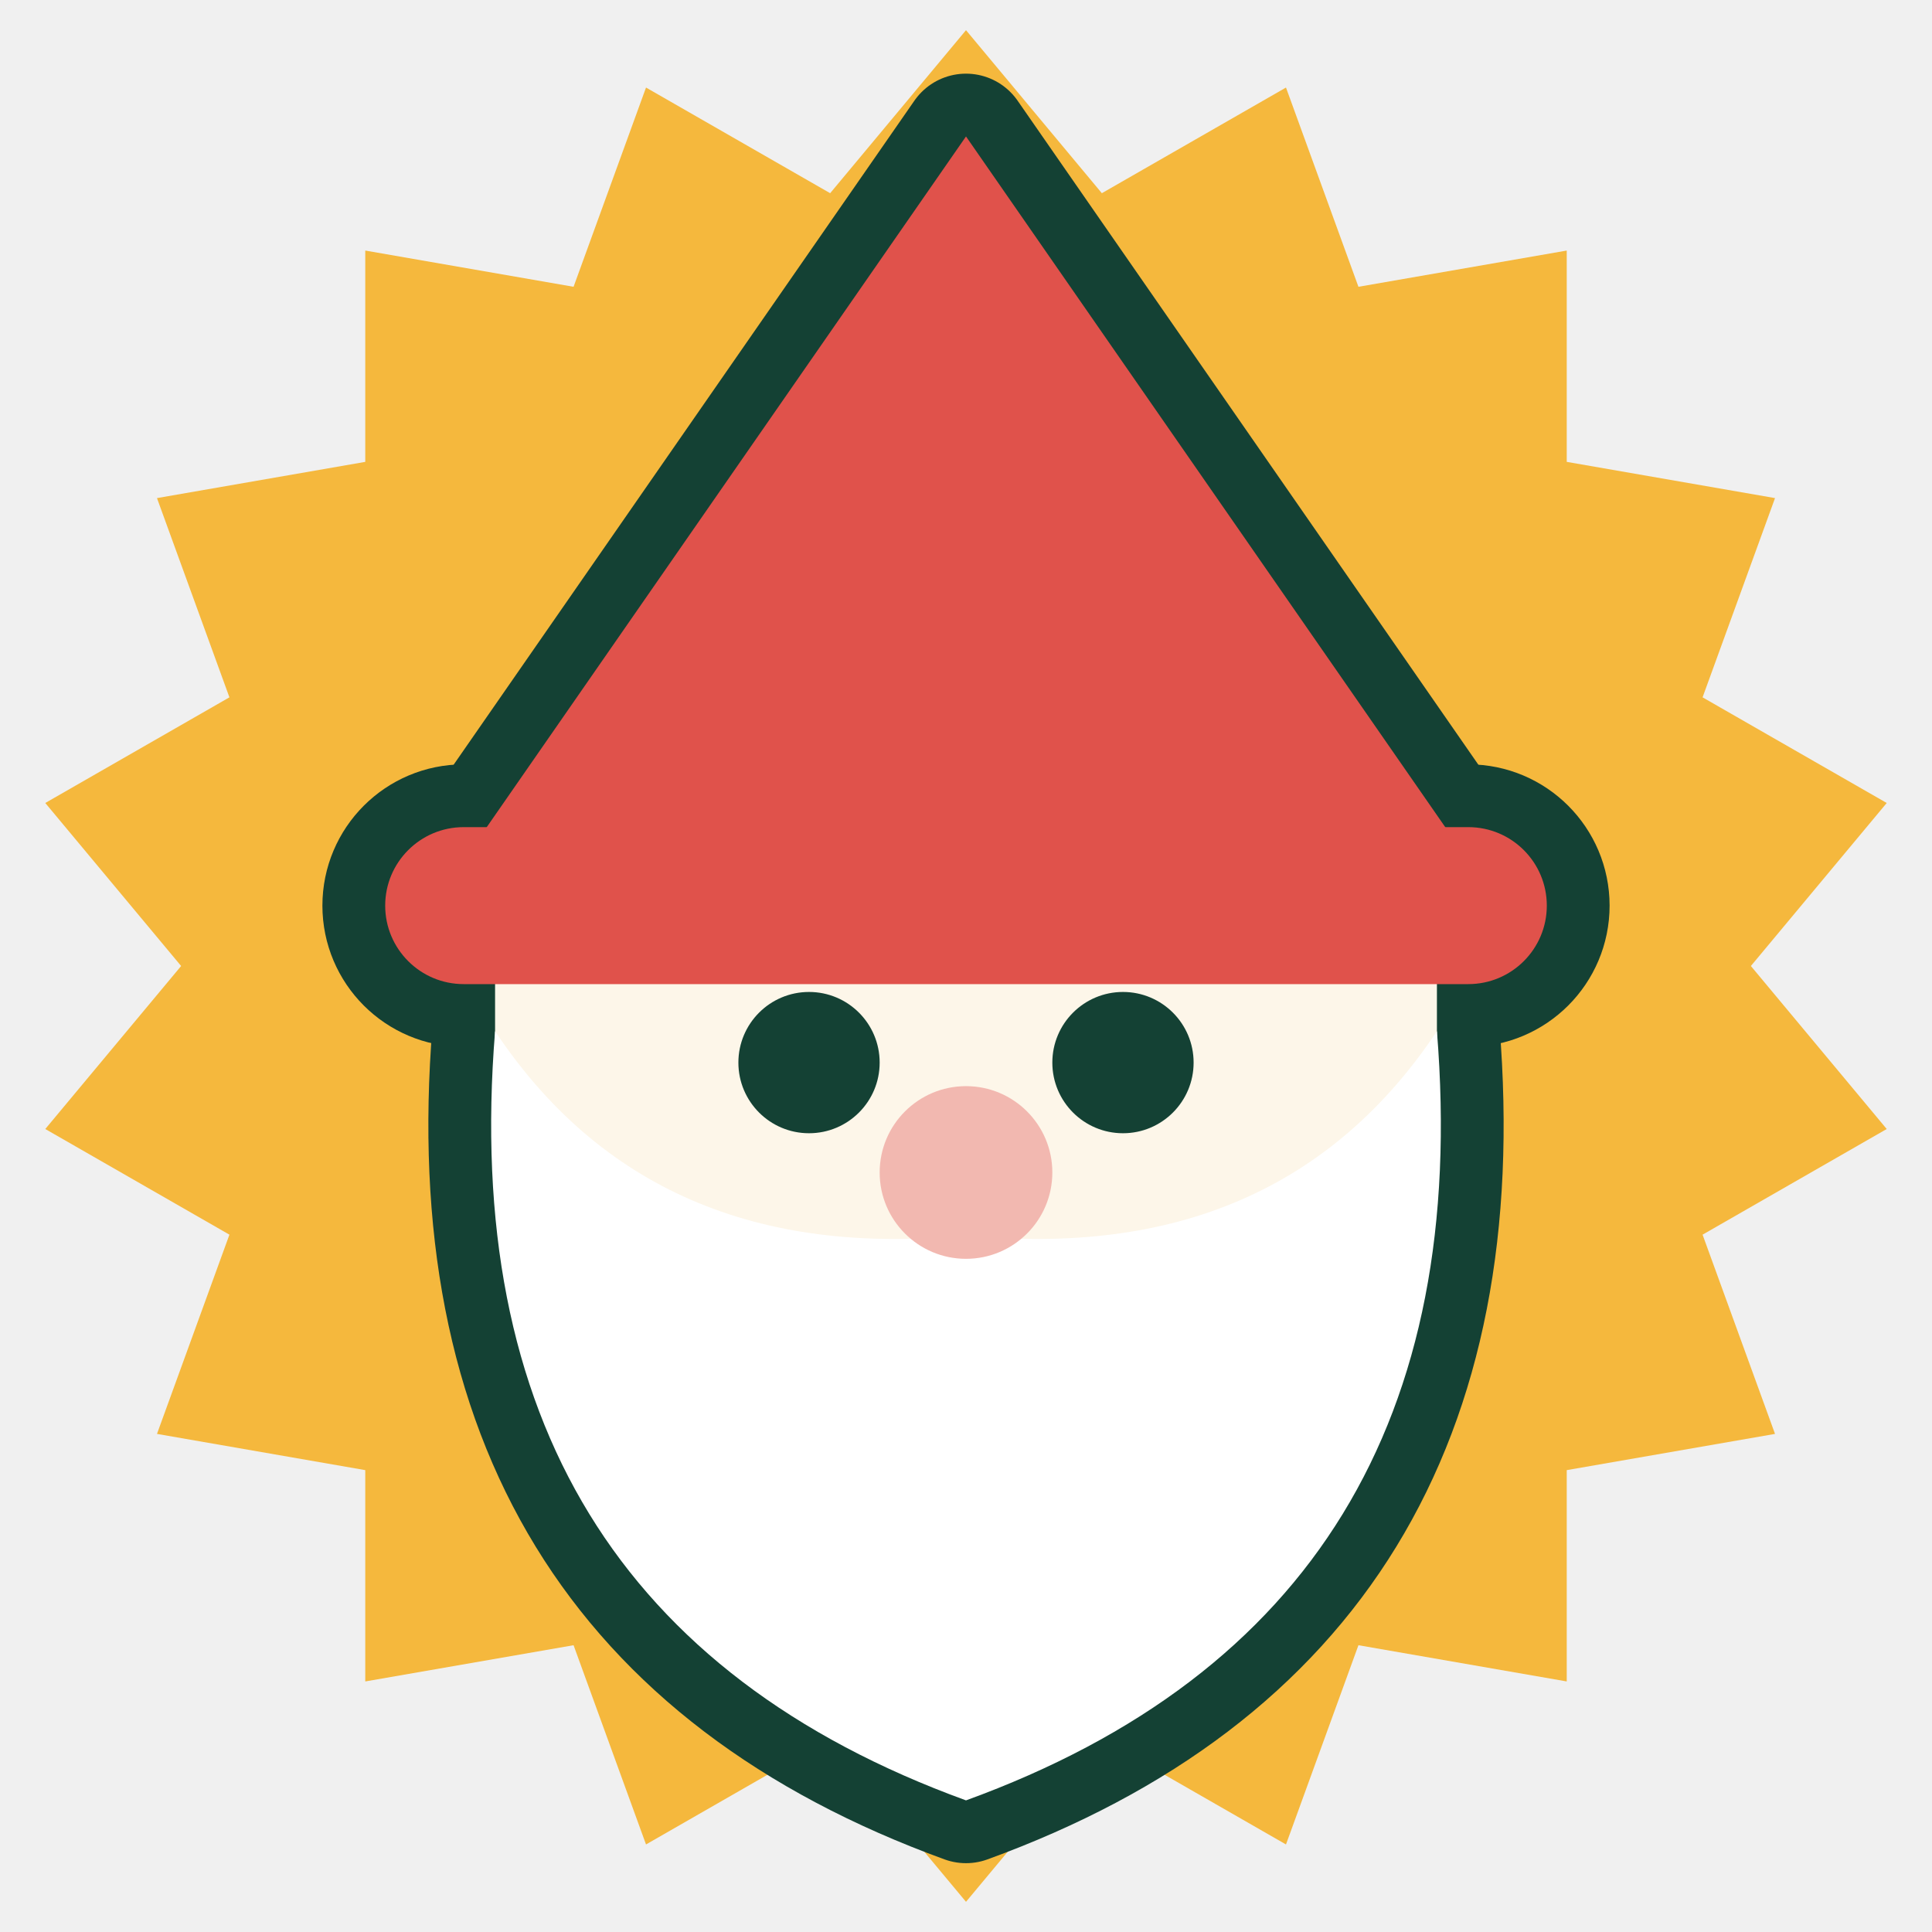
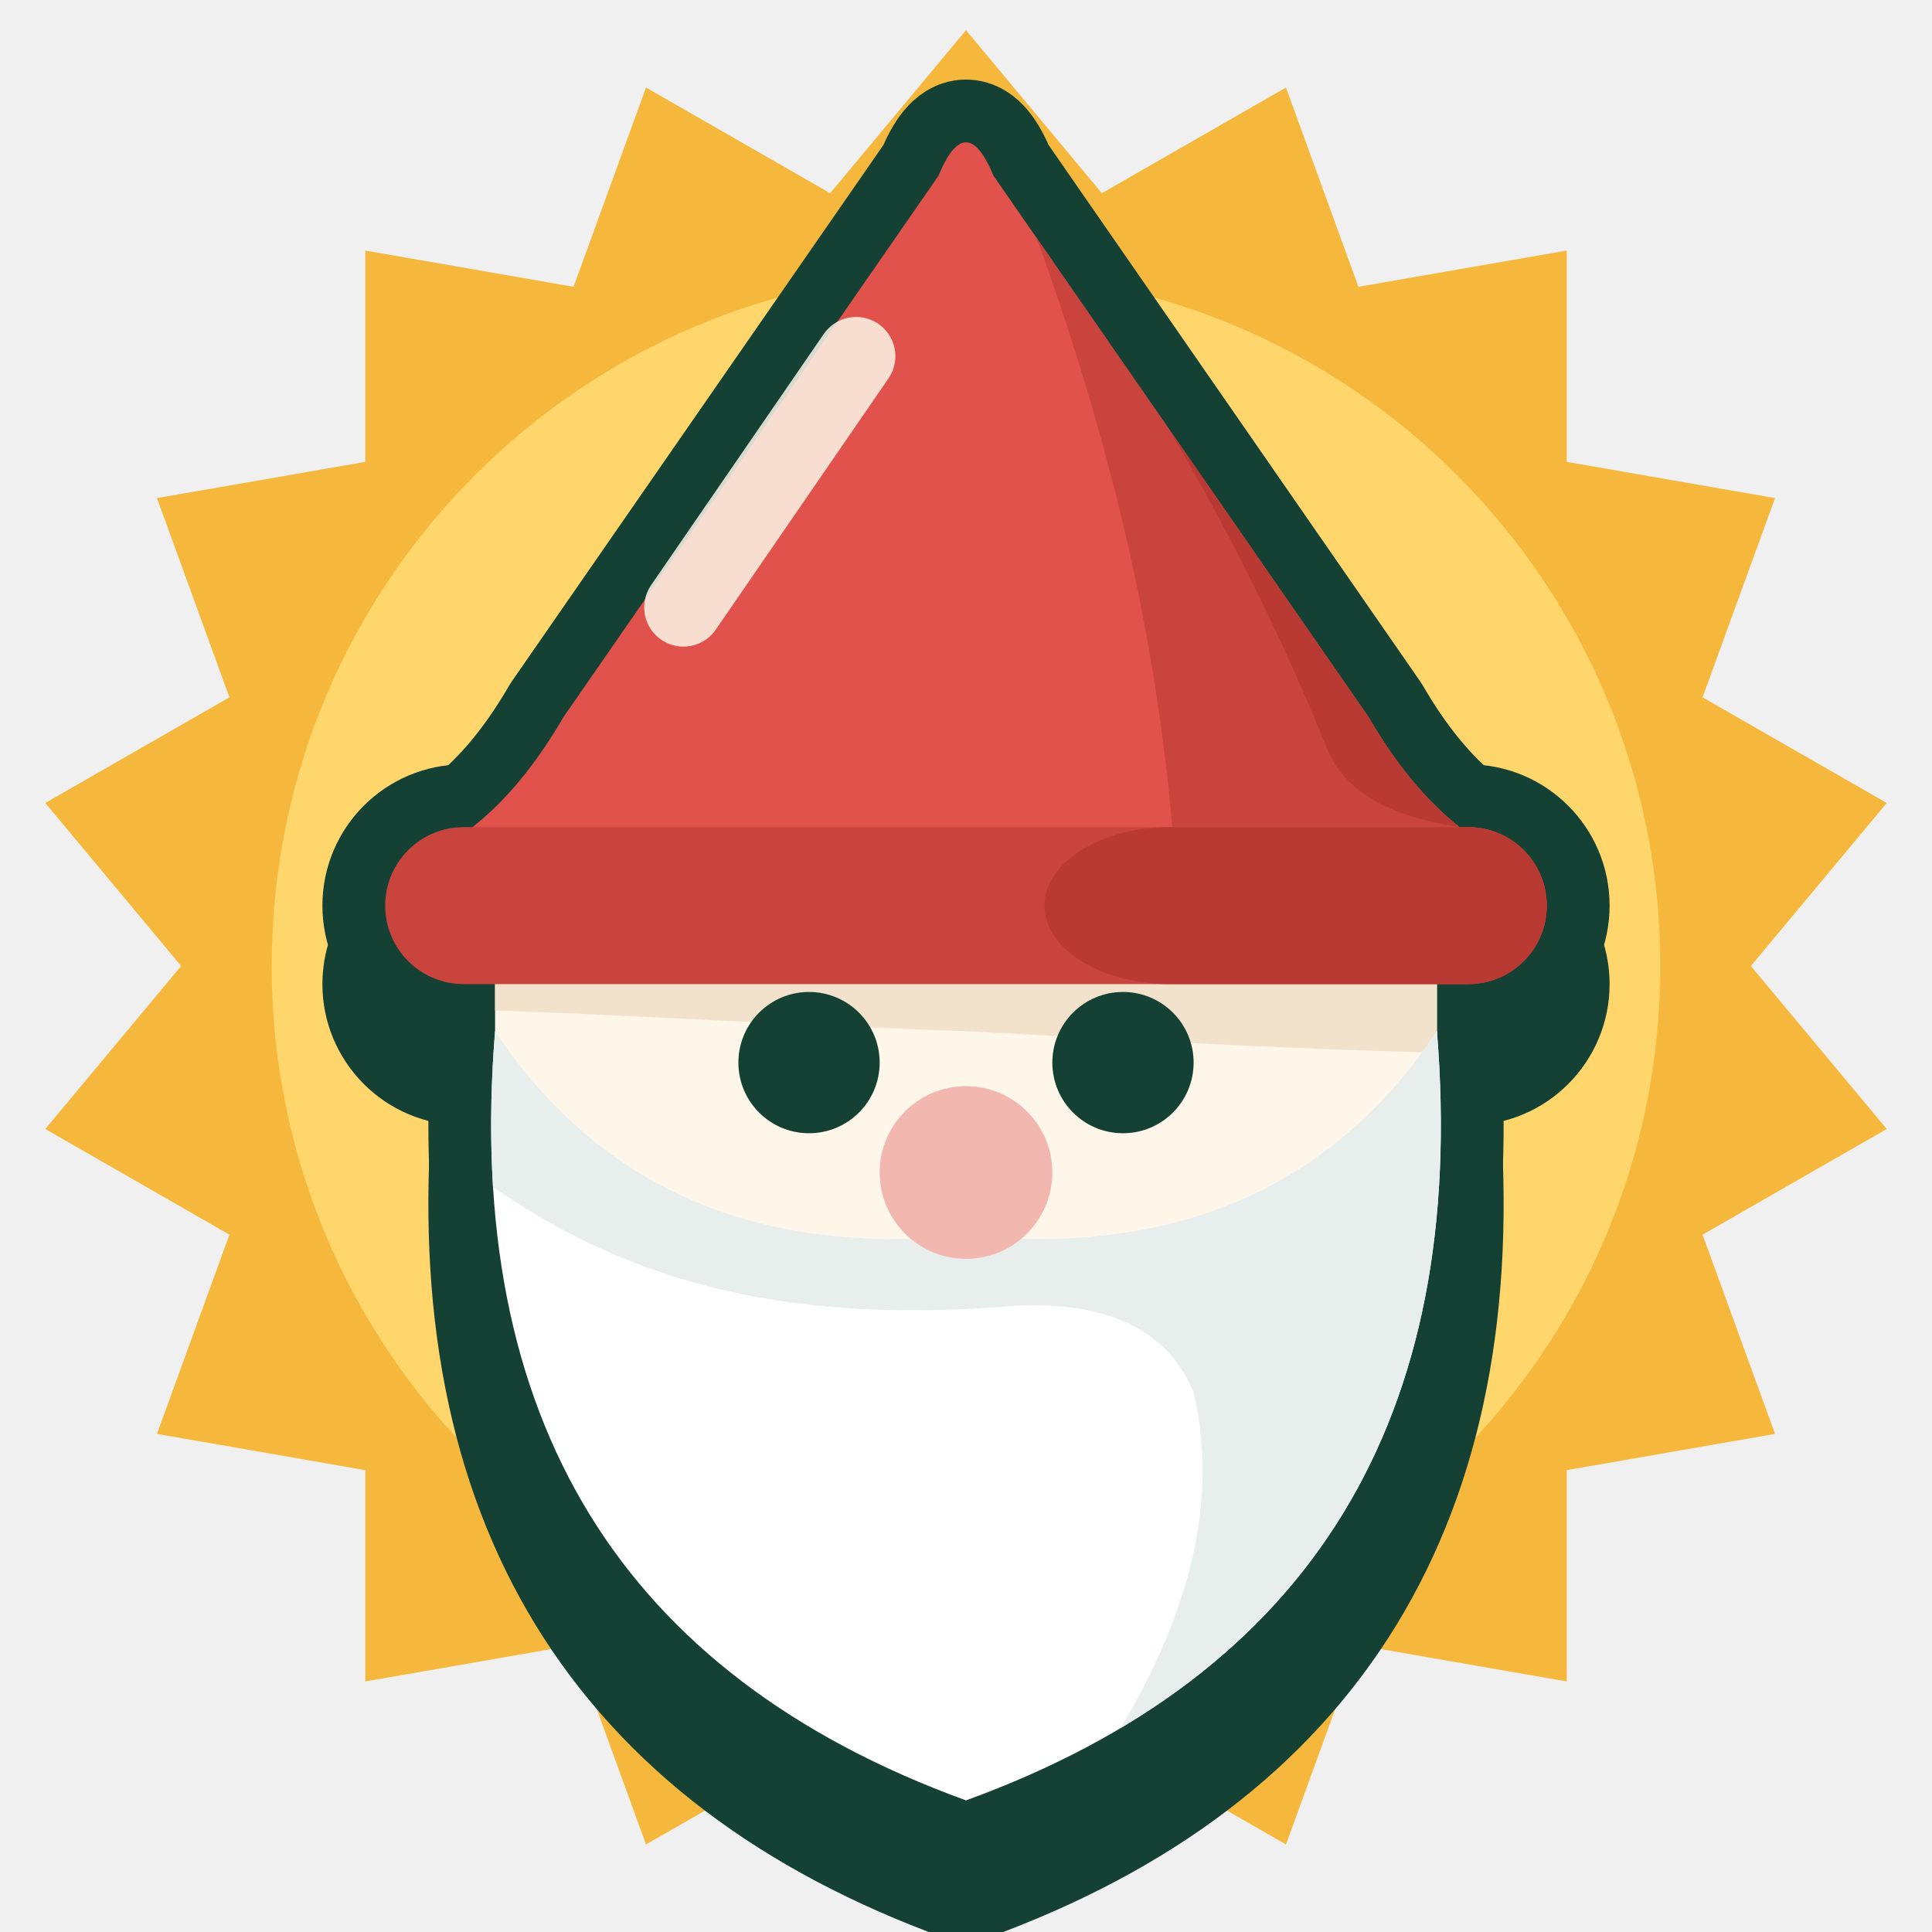
- <svg xmlns="http://www.w3.org/2000/svg" viewBox="0 0 64 64">
+ <svg xmlns="http://www.w3.org/2000/svg" xmlns:xlink="http://www.w3.org/1999/xlink" viewBox="0 0 64 64" width="256" height="256">
+   <defs>
+     <g id="gnome">
+       <rect id="face" x="40" y="100" width="120" height="44" rx="6" />
+       <path id="beard" d="M 40 116 Q 34 190 100 214 Q 166 190 160 116 Q 140 146 100 142 Q 60 146 40 116 Z" />
+       <path id="hat" d="M 28 95 Q 40 91 48.7 76 L 96.5 7 Q 100 -1.5 103.5 7 L 151.3 76 Q 160 91 172 95 Z" />
+       <rect id="brim" x="26" y="90" width="148" height="20" rx="10" />
+     </g>
+     <clipPath id="clip-hat">
+       <use href="#hat" xlink:href="#hat" />
+     </clipPath>
+     <clipPath id="clip-brim">
+       <use href="#brim" xlink:href="#brim" />
+     </clipPath>
+     <clipPath id="clip-face">
+       <use href="#face" xlink:href="#face" />
+     </clipPath>
+     <clipPath id="clip-beard">
+       <use href="#beard" xlink:href="#beard" />
+     </clipPath>
+   </defs>
  <polygon points="32.0,1.0 36.5,6.4 42.6,2.9 45.0,9.5 51.9,8.3 51.9,15.3 58.8,16.5 56.4,23.1 62.5,26.6 58.0,32.0 62.5,37.4 56.4,40.9 58.8,47.5 51.9,48.7 51.9,55.7 45.0,54.5 42.6,61.1 36.5,57.6 32.0,63.0 27.5,57.6 21.4,61.1 19.0,54.5 12.1,55.7 12.1,48.7 5.2,47.5 7.6,40.9 1.5,37.4 6.0,32.0 1.5,26.6 7.6,23.1 5.2,16.5 12.1,15.3 12.1,8.3 19.0,9.5 21.4,2.9 27.5,6.4" fill="#f5b83d" />
-   <g transform="translate(6 4) scale(0.26)" fill="#144134" stroke="#144134" stroke-width="16" stroke-linejoin="round">
-     <rect x="40" y="100" width="120" height="44" rx="6" />
-     <path d="M 40 116 Q 34 190 100 214 Q 166 190 160 116 Q 140 146 100 142 Q 60 146 40 116 Z" />
-     <path d="M 32 100 L 100 2 L 168 100 Z" />
-     <rect x="26" y="90" width="148" height="20" rx="10" />
-   </g>
+   <circle cx="32" cy="32" r="23" fill="#ffd66b" />
  <g transform="translate(6 4) scale(0.26)">
-     <rect x="40" y="100" width="120" height="44" rx="6" fill="#fdf6e9" />
-     <path d="M 40 116 Q 34 190 100 214 Q 166 190 160 116 Q 140 146 100 142 Q 60 146 40 116 Z" fill="#fff" />
-     <path d="M 32 100 L 100 2 L 168 100 Z" fill="#e0524b" />
-     <rect x="26" y="90" width="148" height="20" rx="10" fill="#e0524b" />
+     <use href="#gnome" xlink:href="#gnome" y="10" fill="#144134" stroke="#144134" stroke-width="16" stroke-linejoin="round" />
+     <use href="#gnome" xlink:href="#gnome" fill="#144134" stroke="#144134" stroke-width="16" stroke-linejoin="round" />
+     <use href="#face" xlink:href="#face" fill="#fdf6e9" />
+     <path d="M 20 90 H 180 V 119 C 150 119 120 117 100 116 C 70 115 45 113 20 113 Z" clip-path="url(#clip-face)" fill="#f2e2cc" />
+     <use href="#beard" xlink:href="#beard" fill="#fff" />
+     <path d="M 20 100 H 180 V 230 H 100 Q 136 192 129 162 Q 124 150 106 151 C 82 153 60 150 40 136 L 20 128 Z" clip-path="url(#clip-beard)" fill="#e8eeec" />
+     <use href="#hat" xlink:href="#hat" fill="#e0524b" />
+     <path d="M 100 -8 C 118.4 35.5 125.3 68.1 127 100 L 127 120 L 200 120 L 200 -8 Z" clip-path="url(#clip-hat)" fill="#c9443d" />
+     <path d="M 101 -5 L 200 -5 L 200 120 L 172 120 L 163 90 Q 149.2 88 146 80 C 135.2 53.3 120.8 28.7 103 6 Z" clip-path="url(#clip-hat)" fill="#b83a33" />
+     <use href="#brim" xlink:href="#brim" fill="#c9443d" />
+     <path d="M 126 85 L 126 90 A 16 10 0 0 0 126 110 L 126 115 L 200 115 L 200 85 Z" clip-path="url(#clip-brim)" fill="#b83a33" />
+     <path d="M 86 30 L 64 62" stroke="#fdf6e9" stroke-width="10" stroke-linecap="round" opacity=".85" />
    <circle cx="80" cy="120" r="9" fill="#144134" />
    <circle cx="120" cy="120" r="9" fill="#144134" />
    <circle cx="100" cy="134" r="11" fill="#f2b8b0" />
  </g>
</svg>
